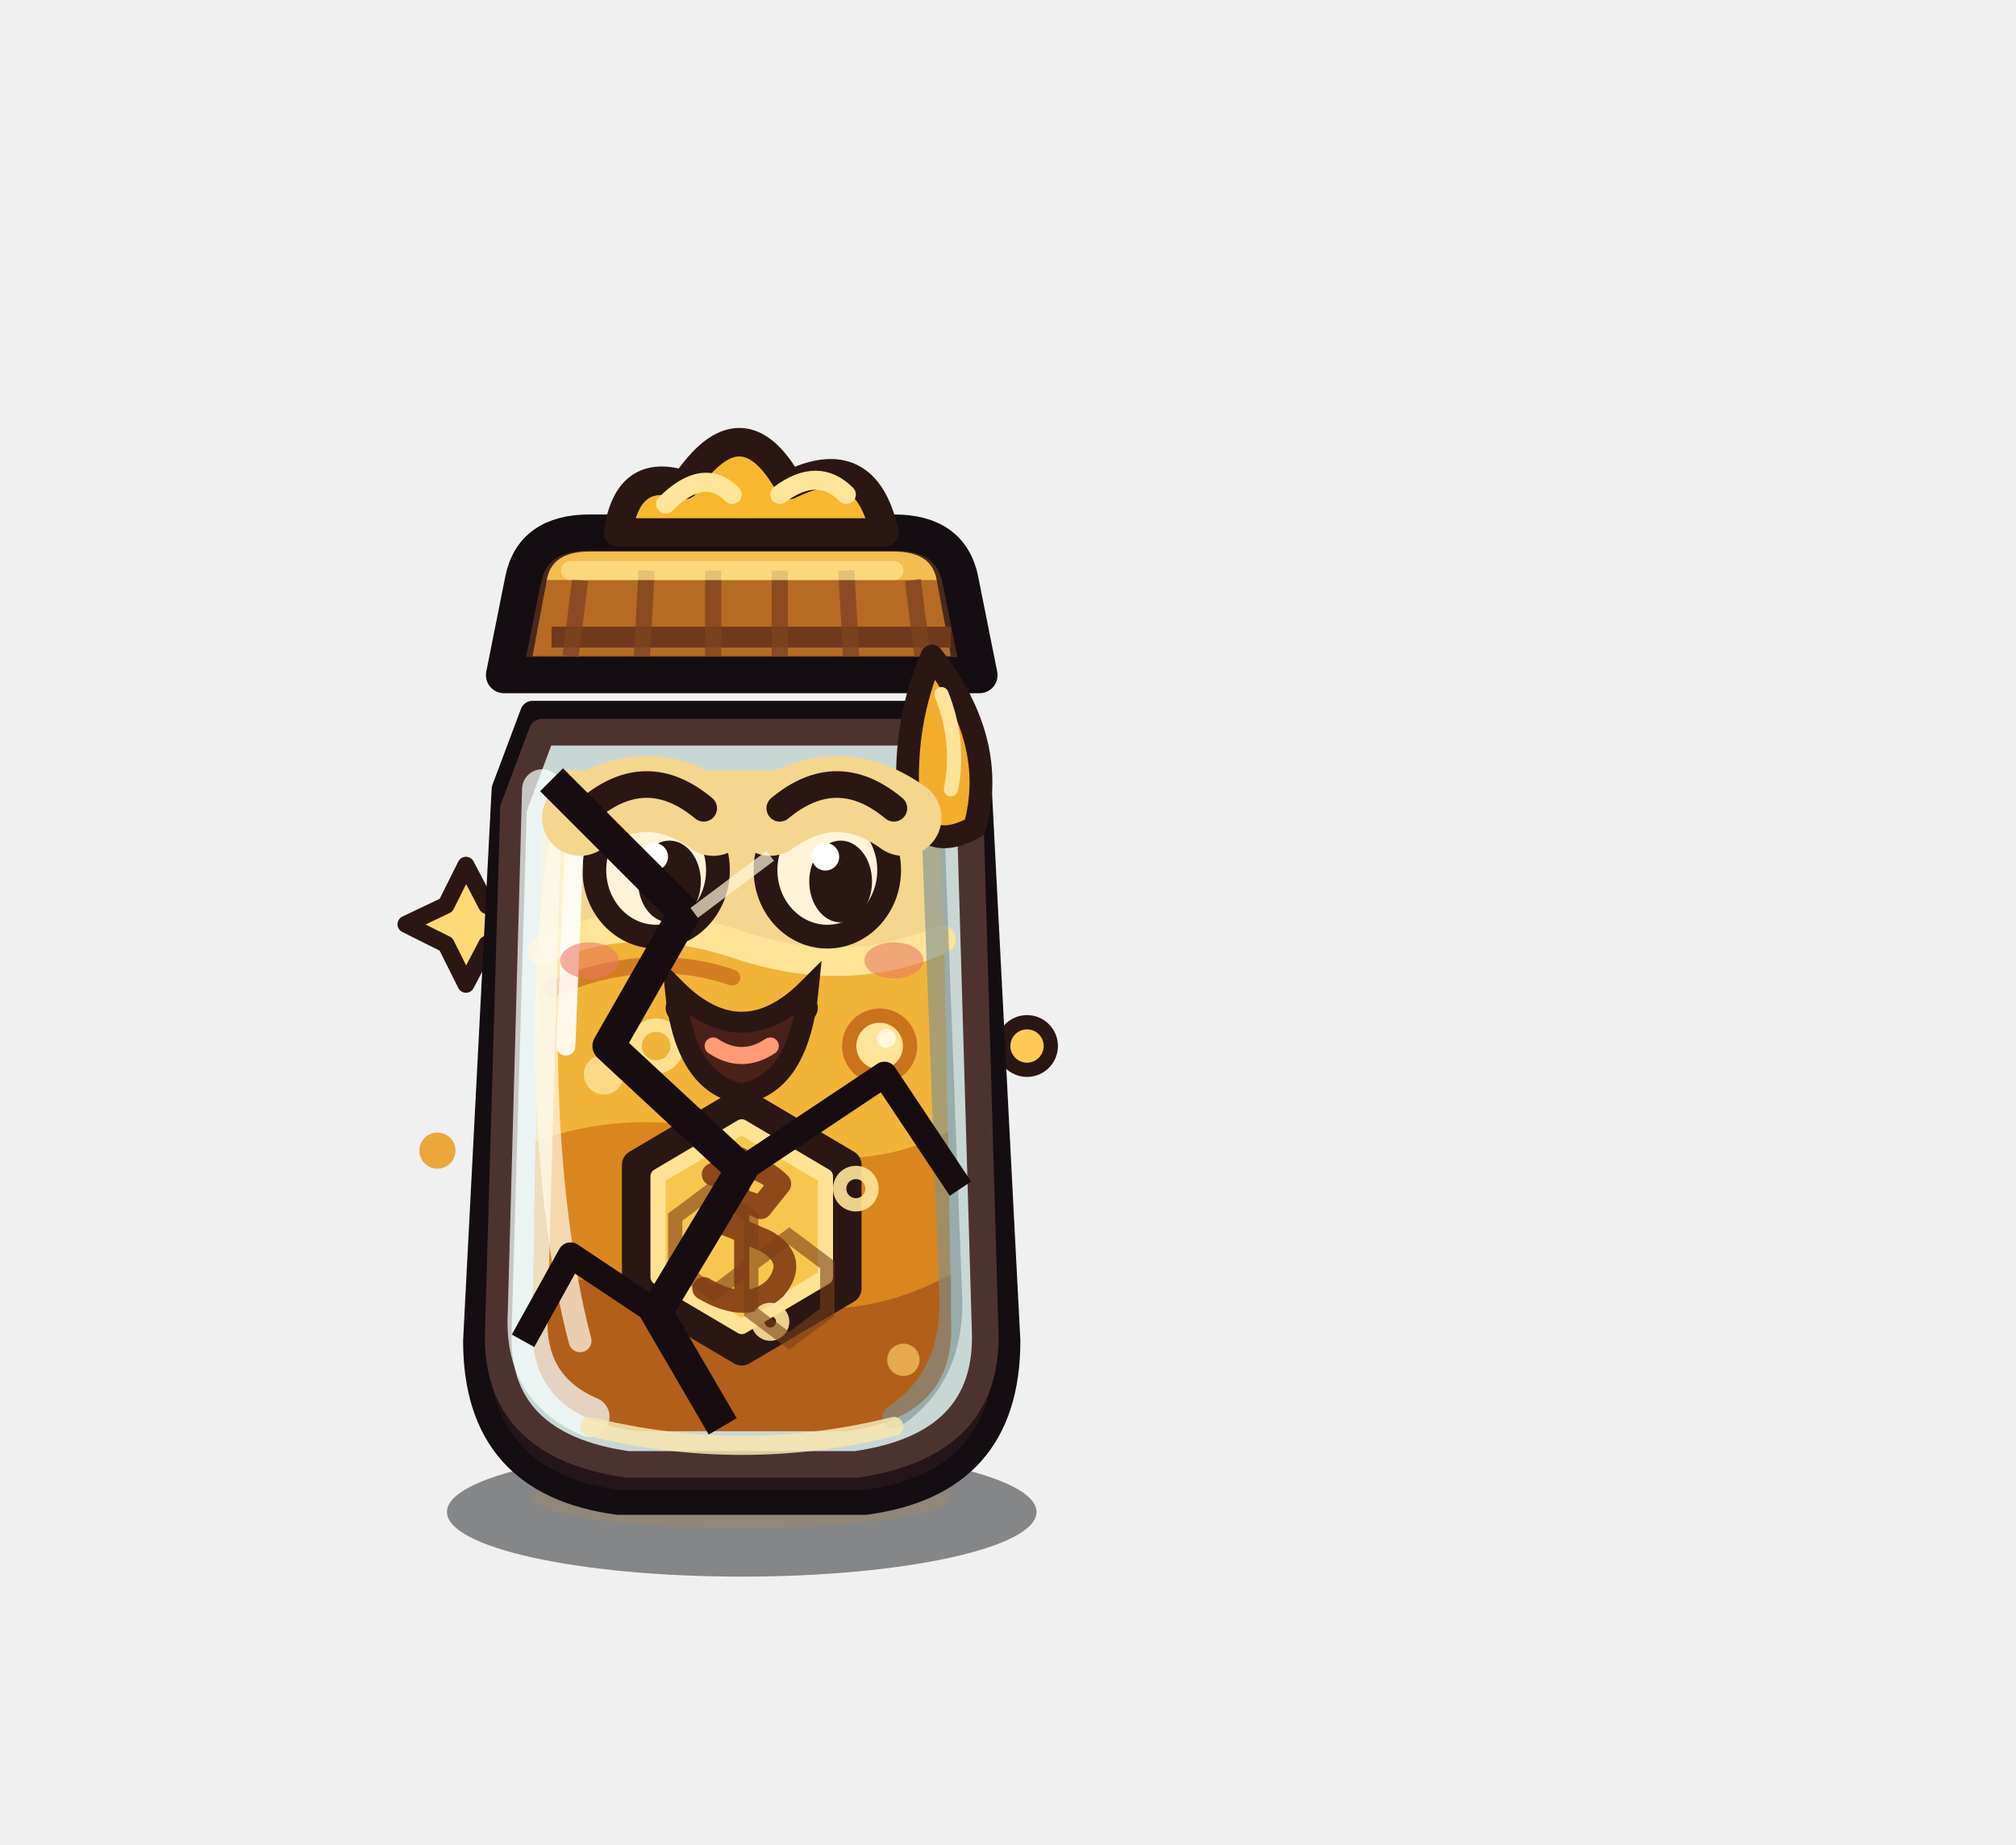
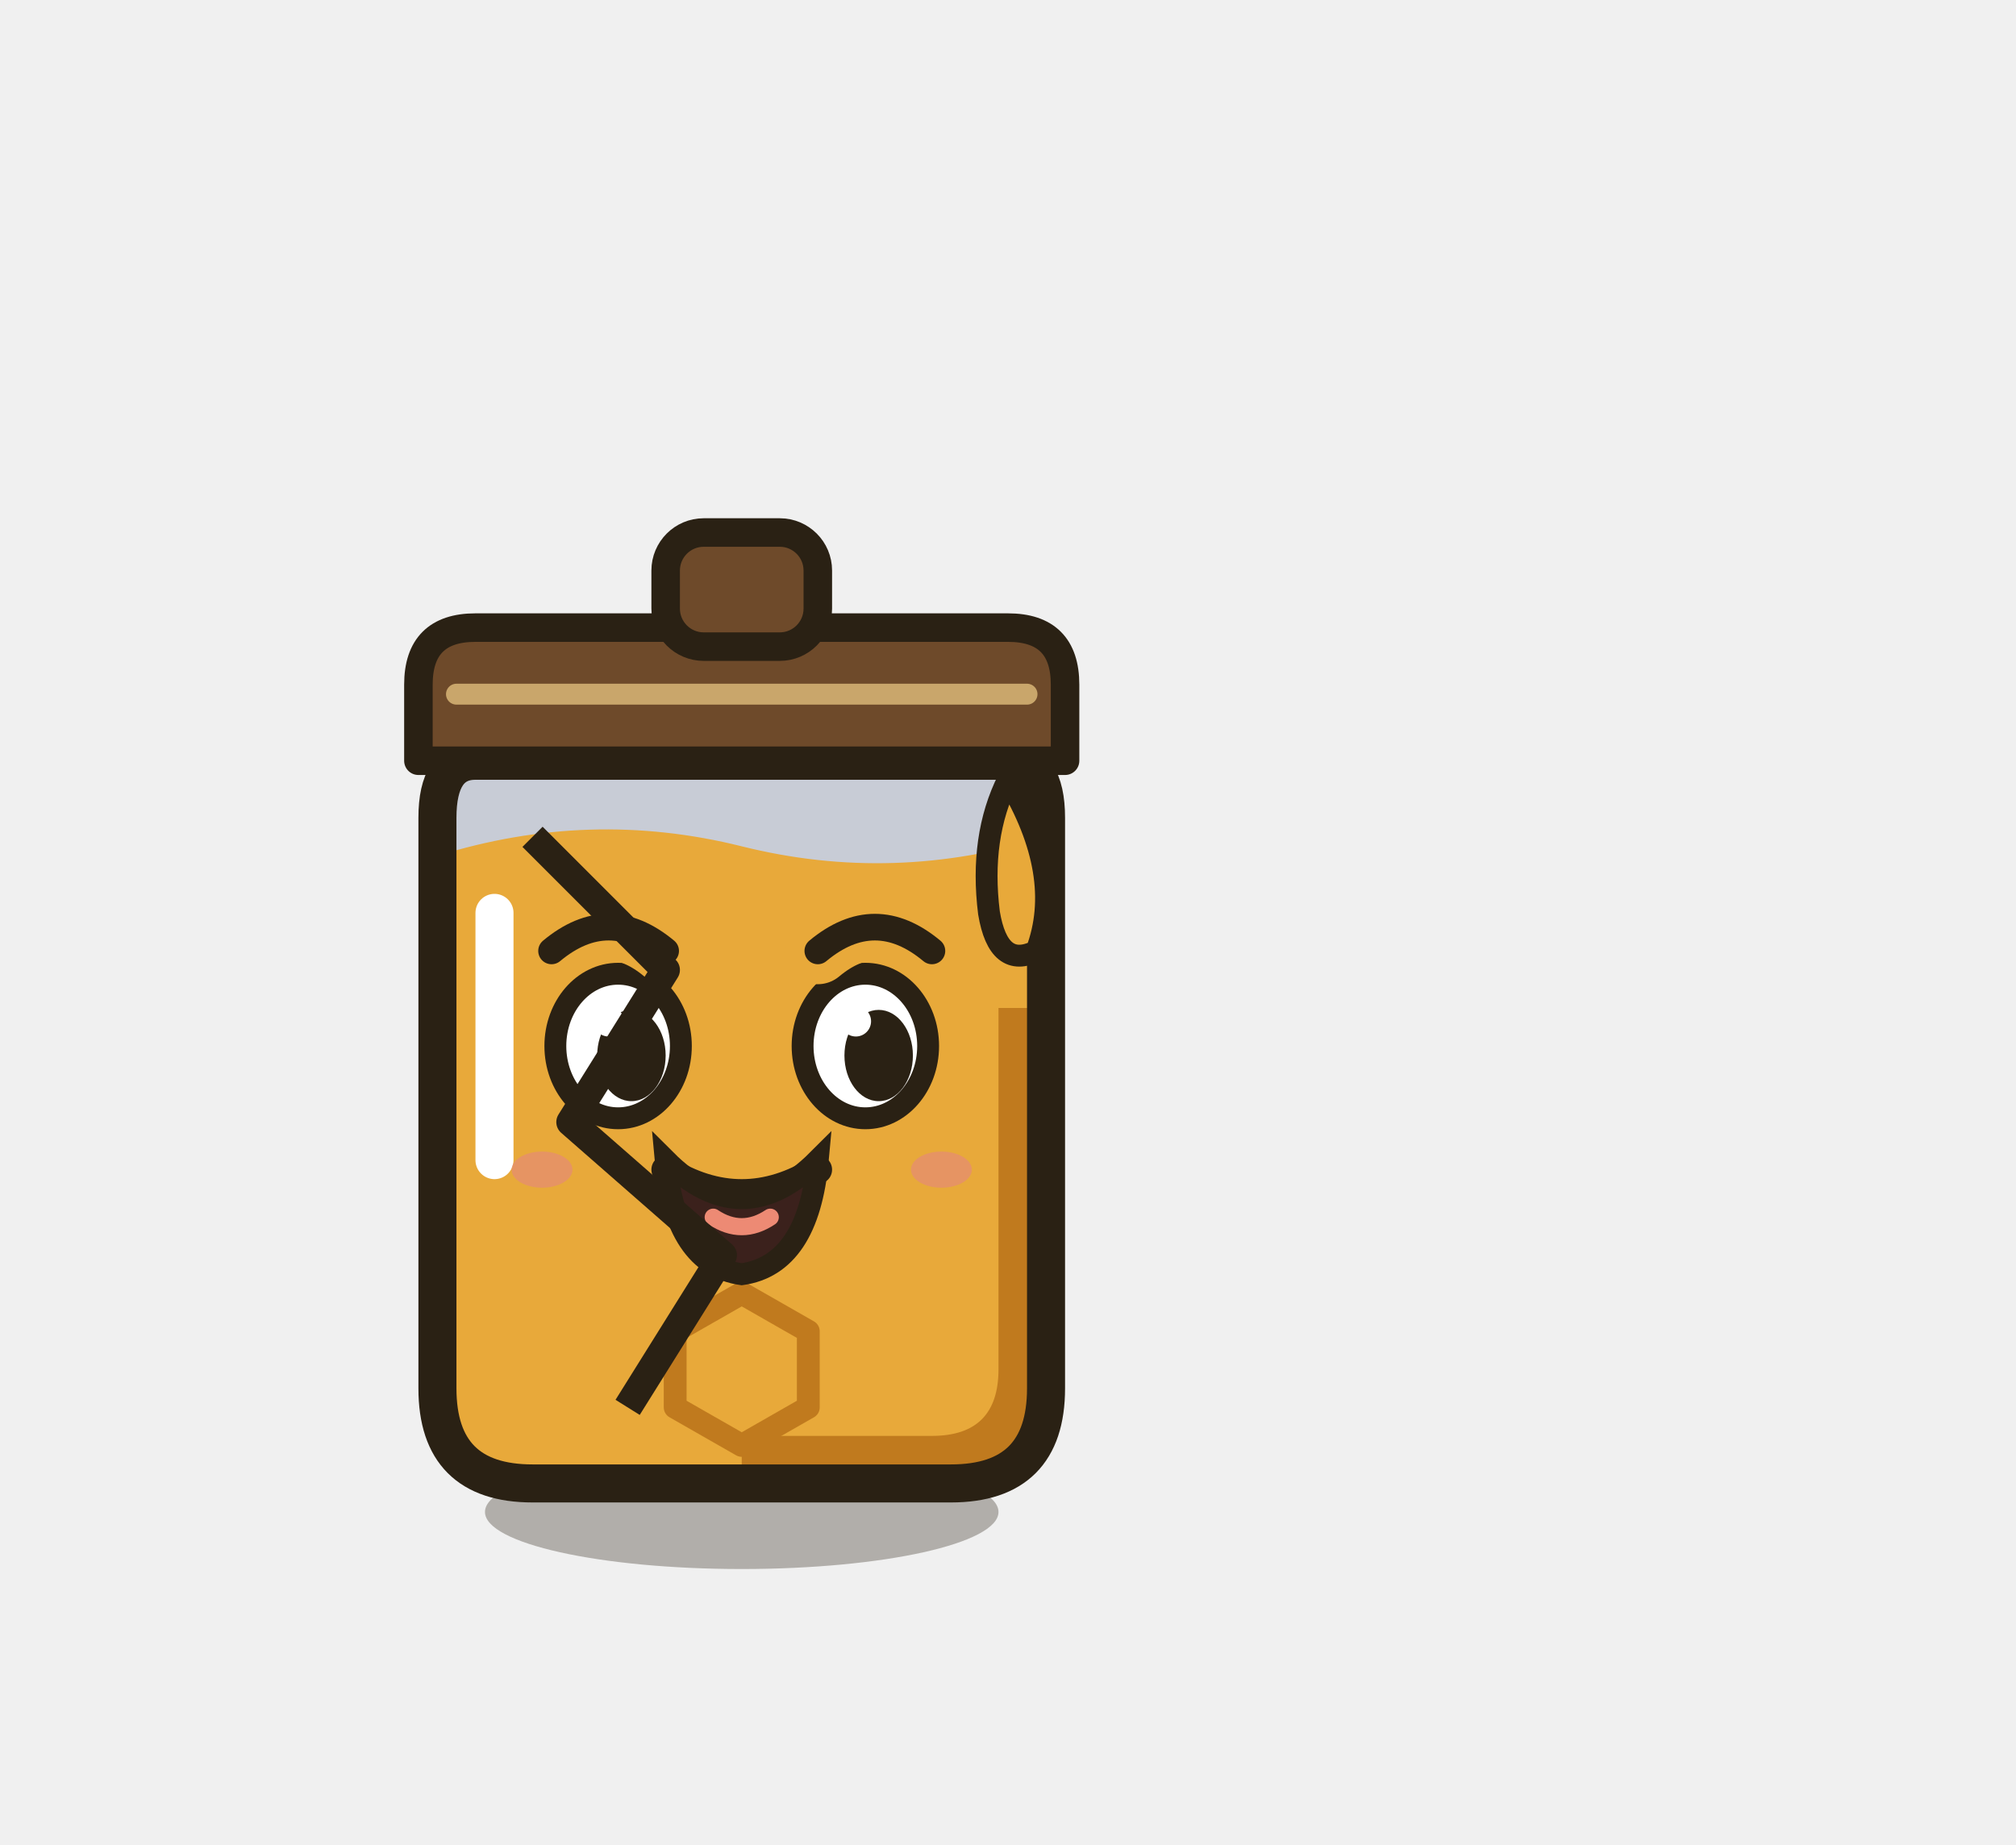
<svg xmlns="http://www.w3.org/2000/svg" viewBox="-26 -22 212 194" class="rig" data-atk="none" data-unit="balkavanozu" style="--dur-atk:0s;--dur-idle:2.4s">
-   <ellipse class="shadow" cx="52" cy="137" rx="31" ry="6.8" fill="#07080B" opacity=".46" />
-   <ellipse cx="52" cy="135.5" rx="22" ry="3.2" fill="#D88A20" opacity=".13" />
-   <g class="body" style="transform-origin:52px 124px">
-     <path d="M23 69 L25.2 73.2 L29.5 75.2 L25.2 77.3 L23 81.5 L20.9 77.3 L16.7 75.2 L20.9 73.2 Z" fill="#FFD978" stroke="#2A1713" stroke-width="1.8" stroke-linejoin="round" />
-     <circle cx="82" cy="88" r="2.5" fill="#FFCB57" stroke="#2A1713" stroke-width="1.5" />
-     <circle cx="20" cy="99" r="1.9" fill="#ECA73A" />
-     <path d="M30 53 L74 53 L77 61 L80 119 Q80 134 65 136 L39 136 Q24 134 24 119 L27 61 Z" fill="#24151A" stroke="#140D12" stroke-width="2.6" stroke-linejoin="round" />
-     <path d="M31 55 L73 55 L76 63 L77.6 118 Q78 130 64 132 L40 132 Q26 130 26.4 118 L28 63 Z" fill="#C9D7D4" stroke="#4D3330" stroke-width="2.8" stroke-linejoin="round" />
-     <path d="M33 59 L71 59 L73 66 L74 117 Q74.5 127 63 128.5 L41 128.5 Q29.5 127 30 117 L31 66 Z" fill="#F4D68E" />
-     <path d="M30.7 78 Q40 73 51.5 77 Q63 81 73.3 76.5 L74 117 Q74.5 127 63 128.5 L41 128.5 Q29.5 127 30 117 Z" fill="#F1B438" />
-     <path d="M30.3 98 Q42 94 53 98 Q64 102 73.7 97 L74 117 Q74.5 127 63 128.5 L41 128.5 Q29.5 127 30 117 Z" fill="#D9861E" />
-     <path d="M30 114 Q41 110 52 114 Q63 118 74 112 L74 117 Q74.5 127 63 128.5 L41 128.5 Q29.5 127 30 117 Z" fill="#A9571B" opacity=".82" />
-     <path d="M31 78 Q40 73.5 51.5 77.3 Q63 81.2 73 76.8" fill="none" stroke="#FFE397" stroke-width="3" stroke-linecap="round" />
-     <path d="M32 82 Q42 77.7 51 80.8" fill="none" stroke="#C96A1C" stroke-width="1.7" opacity=".72" stroke-linecap="round" />
-     <path d="M35 63 Q43 58 49 64 L47 68 Q41 64 35 68 Z" fill="#3A211B" />
-     <path d="M69 63 Q61 58 55 64 L57 68 Q63 64 69 68 Z" fill="#3A211B" />
-     <ellipse cx="43" cy="69.5" rx="6.5" ry="7" fill="#FFF4D8" stroke="#2A1713" stroke-width="2.5" />
-     <ellipse cx="61" cy="69.5" rx="6.5" ry="7" fill="#FFF4D8" stroke="#2A1713" stroke-width="2.5" />
-     <ellipse cx="44.4" cy="70.7" rx="3.3" ry="4.3" fill="#2A1713" />
-     <ellipse cx="62.4" cy="70.7" rx="3.3" ry="4.3" fill="#2A1713" />
-     <circle cx="42.8" cy="68.1" r="1.45" fill="#FFF" />
-     <circle cx="60.8" cy="68.1" r="1.45" fill="#FFF" />
-     <path d="M45.5 84 Q52 88 58.5 84" fill="none" stroke="#2A1713" stroke-width="3" stroke-linecap="round" />
-     <path d="M48 84.8 Q52 86.8 56 84.8" fill="none" stroke="#FFE5B0" stroke-width="1.4" stroke-linecap="round" />
-     <path d="M52 94 L63 100.5 L63 113.5 L52 120 L41 113.5 L41 100.5 Z" fill="#6E3518" stroke="#2A1713" stroke-width="3.2" stroke-linejoin="round" />
-     <path d="M52 96.5 L60.8 101.7 L60.8 112.3 L52 117.5 L43.2 112.3 L43.2 101.7 Z" fill="#F7C64F" stroke="#FFE394" stroke-width="1.6" stroke-linejoin="round" />
-     <path d="M49 101.5 Q53 99.5 56 102.5 L54 105 Q51 103.5 49.5 105 Q48.5 106.2 51 107              L54.5 108.5 Q58 110.5 55.5 113.5 Q52.5 116.2 48 113.5" fill="none" stroke="#8D4919" stroke-width="2.4" stroke-linecap="round" stroke-linejoin="round" />
-     <path d="M52 99.5 L52 115" stroke="#8D4919" stroke-width="1.6" stroke-linecap="round" />
-     <circle cx="66.5" cy="88" r="3.2" fill="#FFE8A3" stroke="#C66A1B" stroke-width="1.5" opacity=".9" />
-     <circle cx="67.2" cy="87.2" r="1" fill="#FFF8DA" />
-     <circle cx="37.5" cy="91" r="2.1" fill="#FFE8A3" opacity=".72" />
-     <circle cx="69" cy="121" r="1.7" fill="#FFD269" opacity=".65" />
-     <path d="M31 61 L29.5 116 Q29 124 36 127" fill="none" stroke="#F8FFFF" stroke-width="4.2" opacity=".72" stroke-linecap="round" />
-     <path d="M34.5 64 L33.5 88" fill="none" stroke="#FFF" stroke-width="2" opacity=".9" stroke-linecap="round" />
-     <path d="M72 62 L74 115 Q74 123 68 127" fill="none" stroke="#7D9292" stroke-width="2.4" opacity=".62" stroke-linecap="round" />
-     <path d="M36 128 Q52 132 68 128" fill="none" stroke="#F7E6B1" stroke-width="2" opacity=".85" stroke-linecap="round" />
-     <path d="M27 49 L29 39 Q30 34 36 34 L68 34 Q74 34 75 39 L77 49 Z" fill="#4A281B" stroke="#140D12" stroke-width="3.8" stroke-linejoin="round" />
-     <path d="M30 47 L31.5 39 Q32 37 36 37 L68 37 Q72 37 72.5 39 L74 47 Z" fill="#B66B24" />
-     <path d="M31.5 39 Q32 36 36 36 L68 36 Q72 36 72.5 39 Z" fill="#F2BD51" />
-     <path d="M32 45 L74 45" stroke="#6F391D" stroke-width="2.2" />
-     <path d="M35 39 L34 47 M42 38 L41.5 47 M49 38 L49 47 M56 38 L56 47 M63 38 L63.5 47 M70 39 L71 47" stroke="#7E431F" stroke-width="1.7" opacity=".78" />
-     <path d="M34 38 L68 38" stroke="#FFE28C" stroke-width="2" opacity=".75" stroke-linecap="round" />
-     <path d="M39 34 Q40 27 46 29 Q52 20 57 29 Q65 25 67 34 Z" fill="#F7B82F" stroke="#2A1713" stroke-width="3" stroke-linejoin="round" />
-     <path d="M44 31 Q48 27 51 30 M56 30 Q60 27 63 30" fill="none" stroke="#FFE599" stroke-width="2" stroke-linecap="round" />
-     <path d="M72 47 Q79 56 76.5 65 Q71 68 69.5 62 Q69 54 72 47 Z" fill="#F3AD2D" stroke="#2A1713" stroke-width="2.4" stroke-linejoin="round" />
-     <path d="M73 51 Q75 56 74 61" fill="none" stroke="#FFE39A" stroke-width="1.5" stroke-linecap="round" />
-     <path d="M34 62 C30 78 31 104 35 119" fill="none" stroke="#FFF9E8" stroke-width="2.4" stroke-linecap="round" opacity=".72" />
-     <g fill="none" stroke="#FFE59A" stroke-width="1.4" opacity=".9">
-       <circle cx="43" cy="88" r="2.2" />
-       <circle cx="64" cy="103" r="1.7" />
-       <circle cx="55" cy="117" r="1.3" />
+   <ellipse class="shadow" cx="52" cy="137" rx="27" ry="6" fill="#2A2114" opacity=".32" />
+   <g class="body" style="transform-origin:52px 132px">
+     <path d="M24 58 L80 58 Q84 58 84 64 L84 124 Q84 134 74 134 L30 134 Q20 134 20 124 L20 64 Q20 58 24 58 Z" fill="#C8CCD6" />
+     <path d="M20 68 Q36 63 52 67 Q68 71 84 66 L84 124 Q84 134 74 134 L30 134 Q20 134 20 124 Z" fill="#E8A93A" />
+     <path d="M84 84 L84 124 Q84 134 74 134 L52 134 L52 129 L72 129 Q79 129 79 122 L79 84 Z" fill="#C07A1E" />
+     <path d="M26 74 L26 100" fill="none" stroke="#FFFFFF" stroke-width="4" stroke-linecap="round" />
+     <path d="M24 58 L80 58 Q84 58 84 64 L84 124 Q84 134 74 134 L30 134 Q20 134 20 124 L20 64 Q20 58 24 58 Z" fill="none" stroke="#2A2114" stroke-width="4" stroke-linejoin="round" />
+     <path d="M18 58 L86 58 L86 50 Q86 44 80 44 L24 44 Q18 44 18 50 Z" fill="#6E4A2A" stroke="#2A2114" stroke-width="3" stroke-linejoin="round" />
+     <path d="M22 51 L82 51" stroke="#C9A66B" stroke-width="2.2" stroke-linecap="round" />
+     <rect x="44" y="34" width="16" height="12" rx="4" fill="#6E4A2A" stroke="#2A2114" stroke-width="3" />
+     <path d="M80 60 Q86 70 83 78 Q79 80 78 74 Q77 66 80 60 Z" fill="#E8A93A" stroke="#2A2114" stroke-width="2.3" stroke-linejoin="round" />
+     <path d="M32 76 L44 78 M60 78 L72 76" stroke="#2A2114" stroke-width="3.4" stroke-linecap="round" />
+     <ellipse cx="39" cy="88" rx="6.6" ry="7.6" fill="#FFFFFF" stroke="#2A2114" stroke-width="2.3" />
+     <ellipse cx="65" cy="88" rx="6.6" ry="7.6" fill="#FFFFFF" stroke="#2A2114" stroke-width="2.3" />
+     <ellipse cx="40.4" cy="89" rx="3.6" ry="4.8" fill="#2A2114" />
+     <ellipse cx="66.4" cy="89" rx="3.6" ry="4.8" fill="#2A2114" />
+     <circle cx="38" cy="85.4" r="1.6" fill="#FFFFFF" />
+     <circle cx="64" cy="85.4" r="1.6" fill="#FFFFFF" />
+     <path d="M44 101 Q52 106 60 101" stroke="#2A2114" stroke-width="3" fill="none" stroke-linecap="round" />
+     <path d="M52 114 L59 118 L59 126 L52 130 L45 126 L45 118 Z" fill="none" stroke="#C07A1E" stroke-width="2.4" stroke-linejoin="round" />
+     <g data-expression="cute">
+       <path d="M32 78 Q38 73 44 78 M60 78 Q66 73 72 78" fill="none" stroke="#E8A93A" stroke-width="7" stroke-linecap="round" />
+       <path d="M32 78 Q38 73 44 78 M60 78 Q66 73 72 78" fill="none" stroke="#2A2114" stroke-width="2.8" stroke-linecap="round" />
+       <ellipse cx="31" cy="101" rx="3.2" ry="1.9" fill="#E48A76" opacity=".68" />
+       <ellipse cx="73" cy="101" rx="3.2" ry="1.9" fill="#E48A76" opacity=".68" />
+       <path d="M44 100 Q52 108 60 100 Q59 111 52 112 Q45 111 44 100 Z" fill="#3B211C" stroke="#2A2114" stroke-width="2.3" />
+       <path d="M49 106 Q52 108 55 106" fill="none" stroke="#ED8A74" stroke-width="1.8" stroke-linecap="round" />
    </g>
-     <path d="M45 106 L49 103 L53 106 L53 111 L49 114 L45 111 Z M53 111 L57 108 L61 111 L61 116 L57 119 L53 116 Z" fill="none" stroke="#7B3F17" stroke-width="1.5" opacity=".6" />
-     <g data-expression="cute">
-       <path d="M35 64 Q42 59 49 64 M55 64 Q62 59 69 64" fill="none" stroke="#F4D68E" stroke-width="8" stroke-linecap="round" />
-       <path d="M36 63 Q42 58 48 63 M56 63 Q62 58 68 63" fill="none" stroke="#2A1713" stroke-width="2.8" stroke-linecap="round" />
-       <ellipse cx="36" cy="79" rx="3.1" ry="1.9" fill="#E87962" opacity=".58" />
-       <ellipse cx="68" cy="79" rx="3.1" ry="1.9" fill="#E87962" opacity=".58" />
-       <path d="M45 82 Q52 89 59 82 Q58 92 52 93 Q46 92 45 82 Z" fill="#4A2119" stroke="#2A1713" stroke-width="2.2" />
-       <path d="M49 88 Q52 90 55 88" fill="none" stroke="#FF9A76" stroke-width="1.8" stroke-linecap="round" />
-     </g>
-     <path class="crack" d="M32 60 L46 74 L38 88 L52 101 L43 116 L50 128" stroke="#170D10" stroke-width="3.4" fill="none" stroke-linejoin="round" />
-     <path class="crack" d="M52 101 L67 91 L75 103 M43 116 L34 110 L29 119" stroke="#170D10" stroke-width="2.7" fill="none" stroke-linejoin="round" />
-     <path class="crack" d="M47 74 L55 68" stroke="#FFF6D8" stroke-width="1.3" fill="none" opacity=".7" />
+     <path class="crack" d="M30 66 L44 80 L34 96 L50 110 L40 126" stroke="#2A2114" stroke-width="3" fill="none" stroke-linejoin="round" />
  </g>
</svg>
